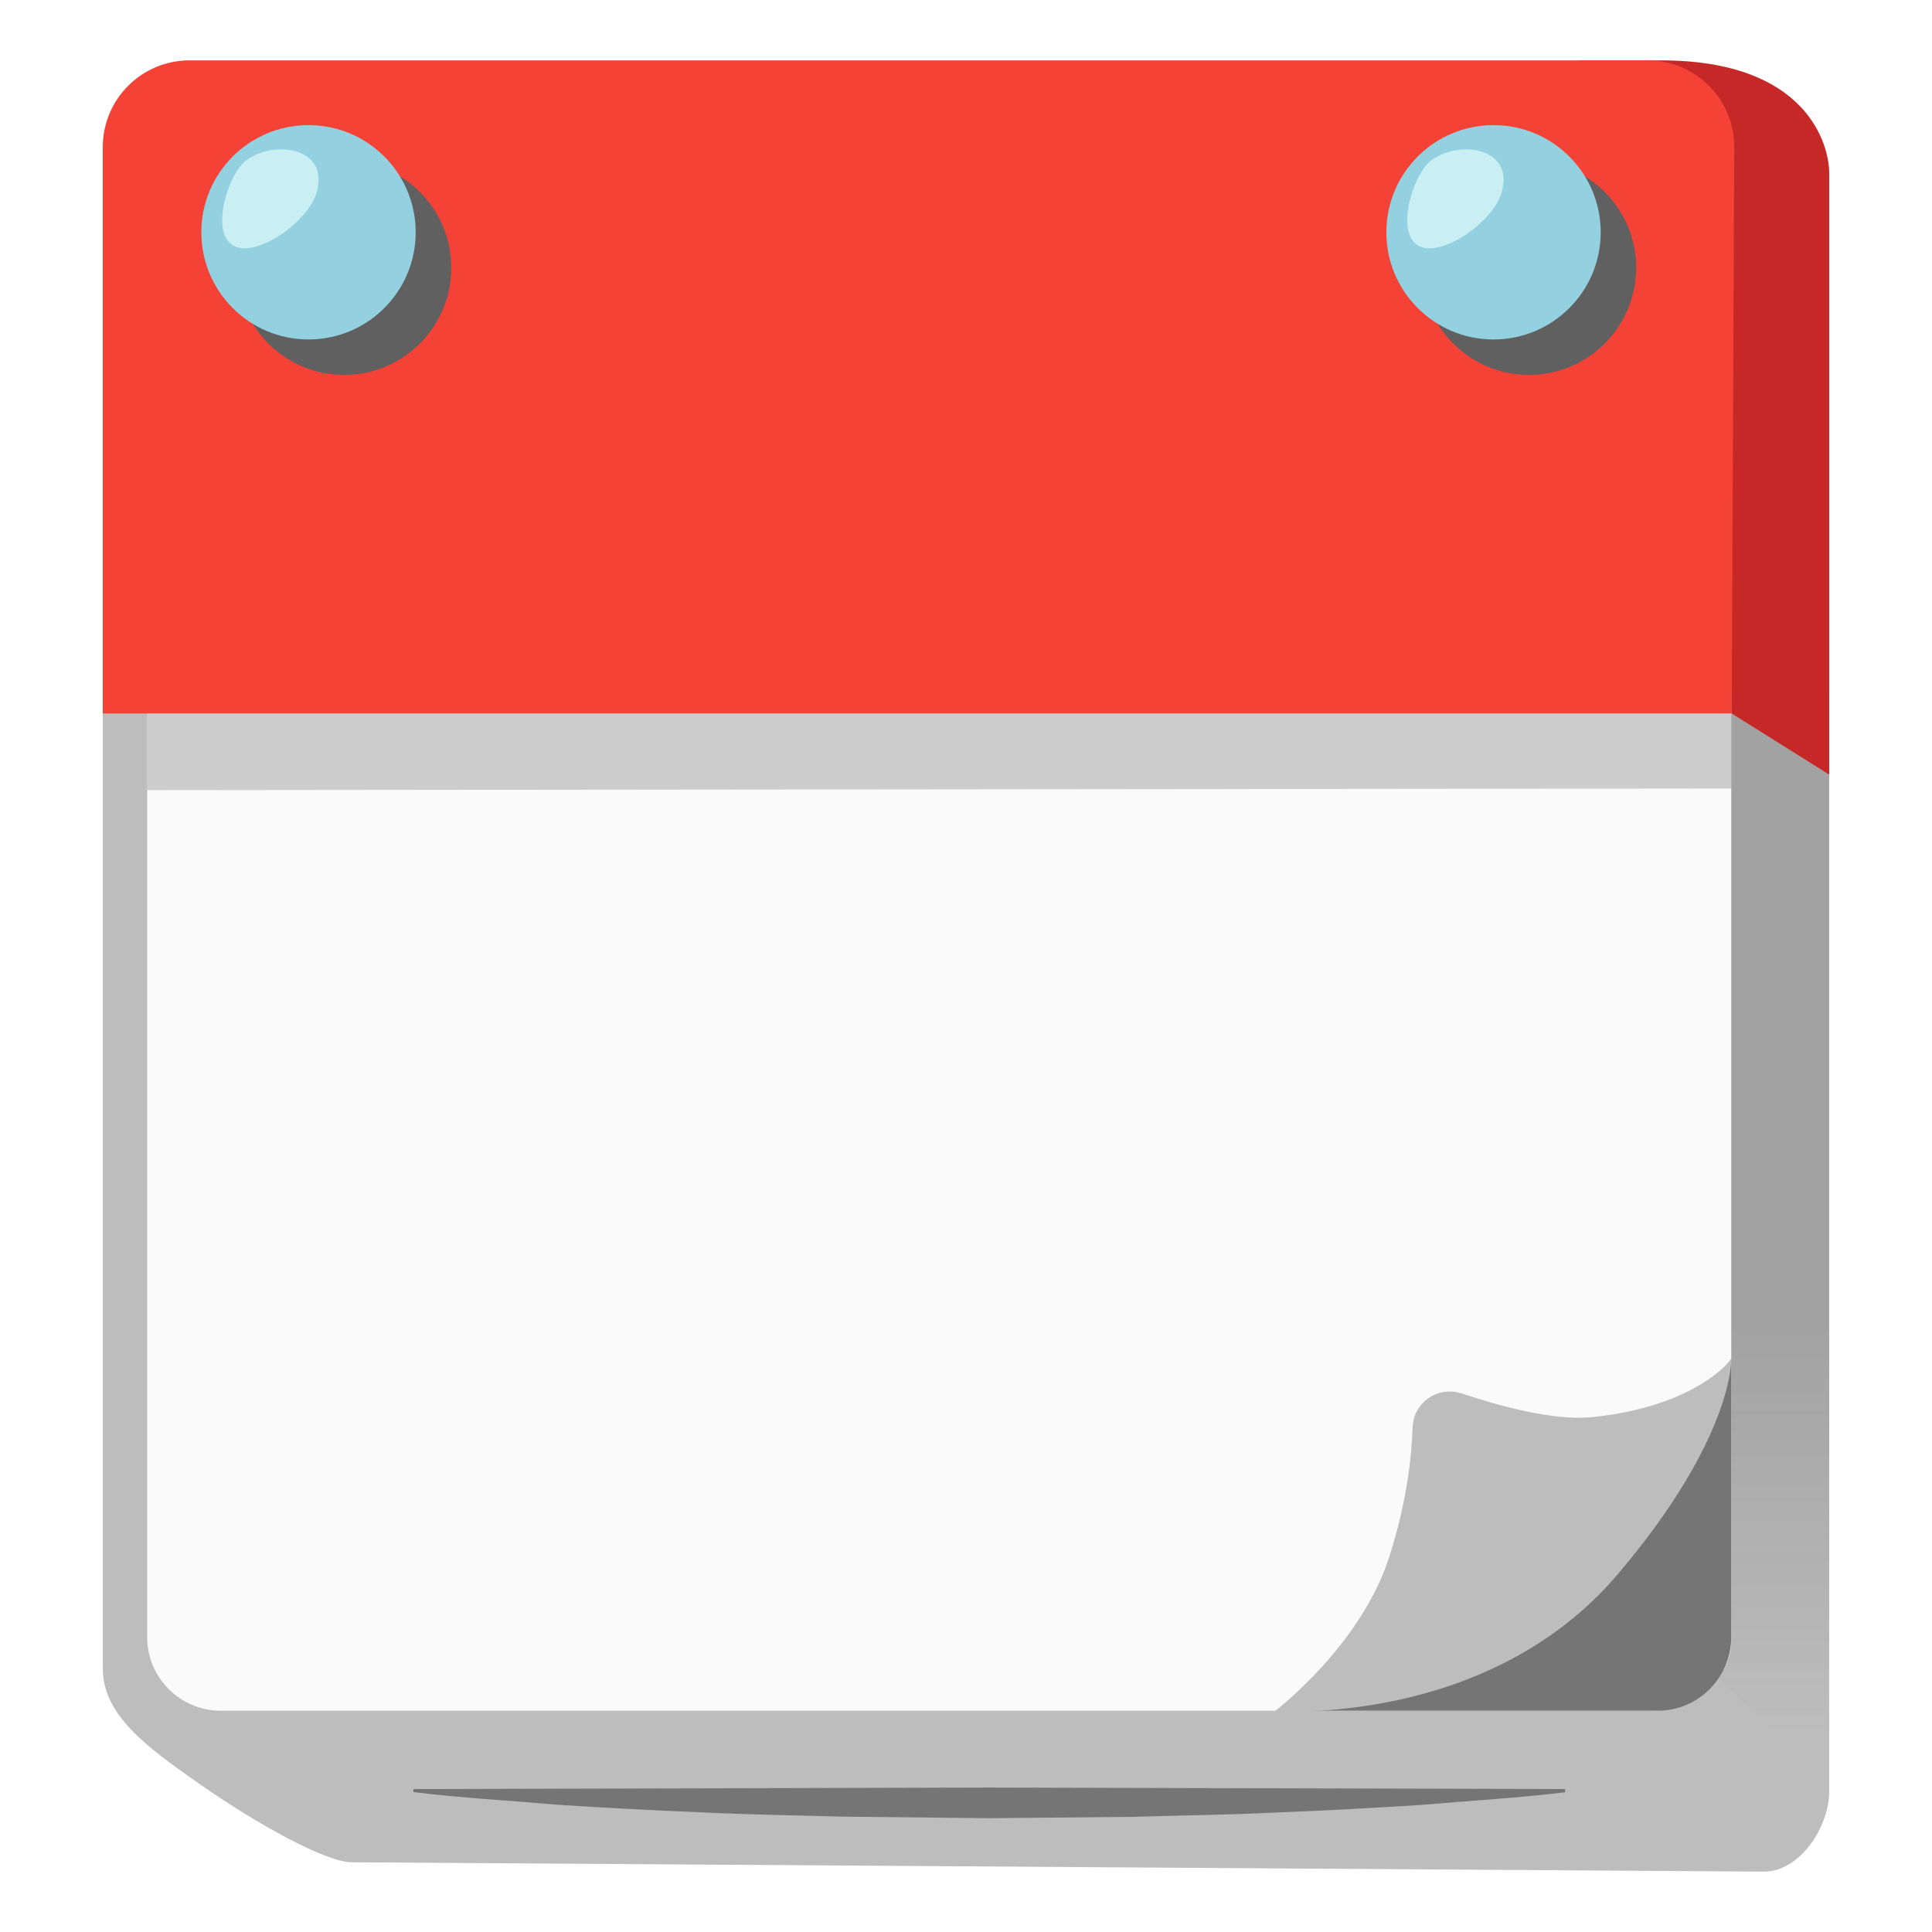
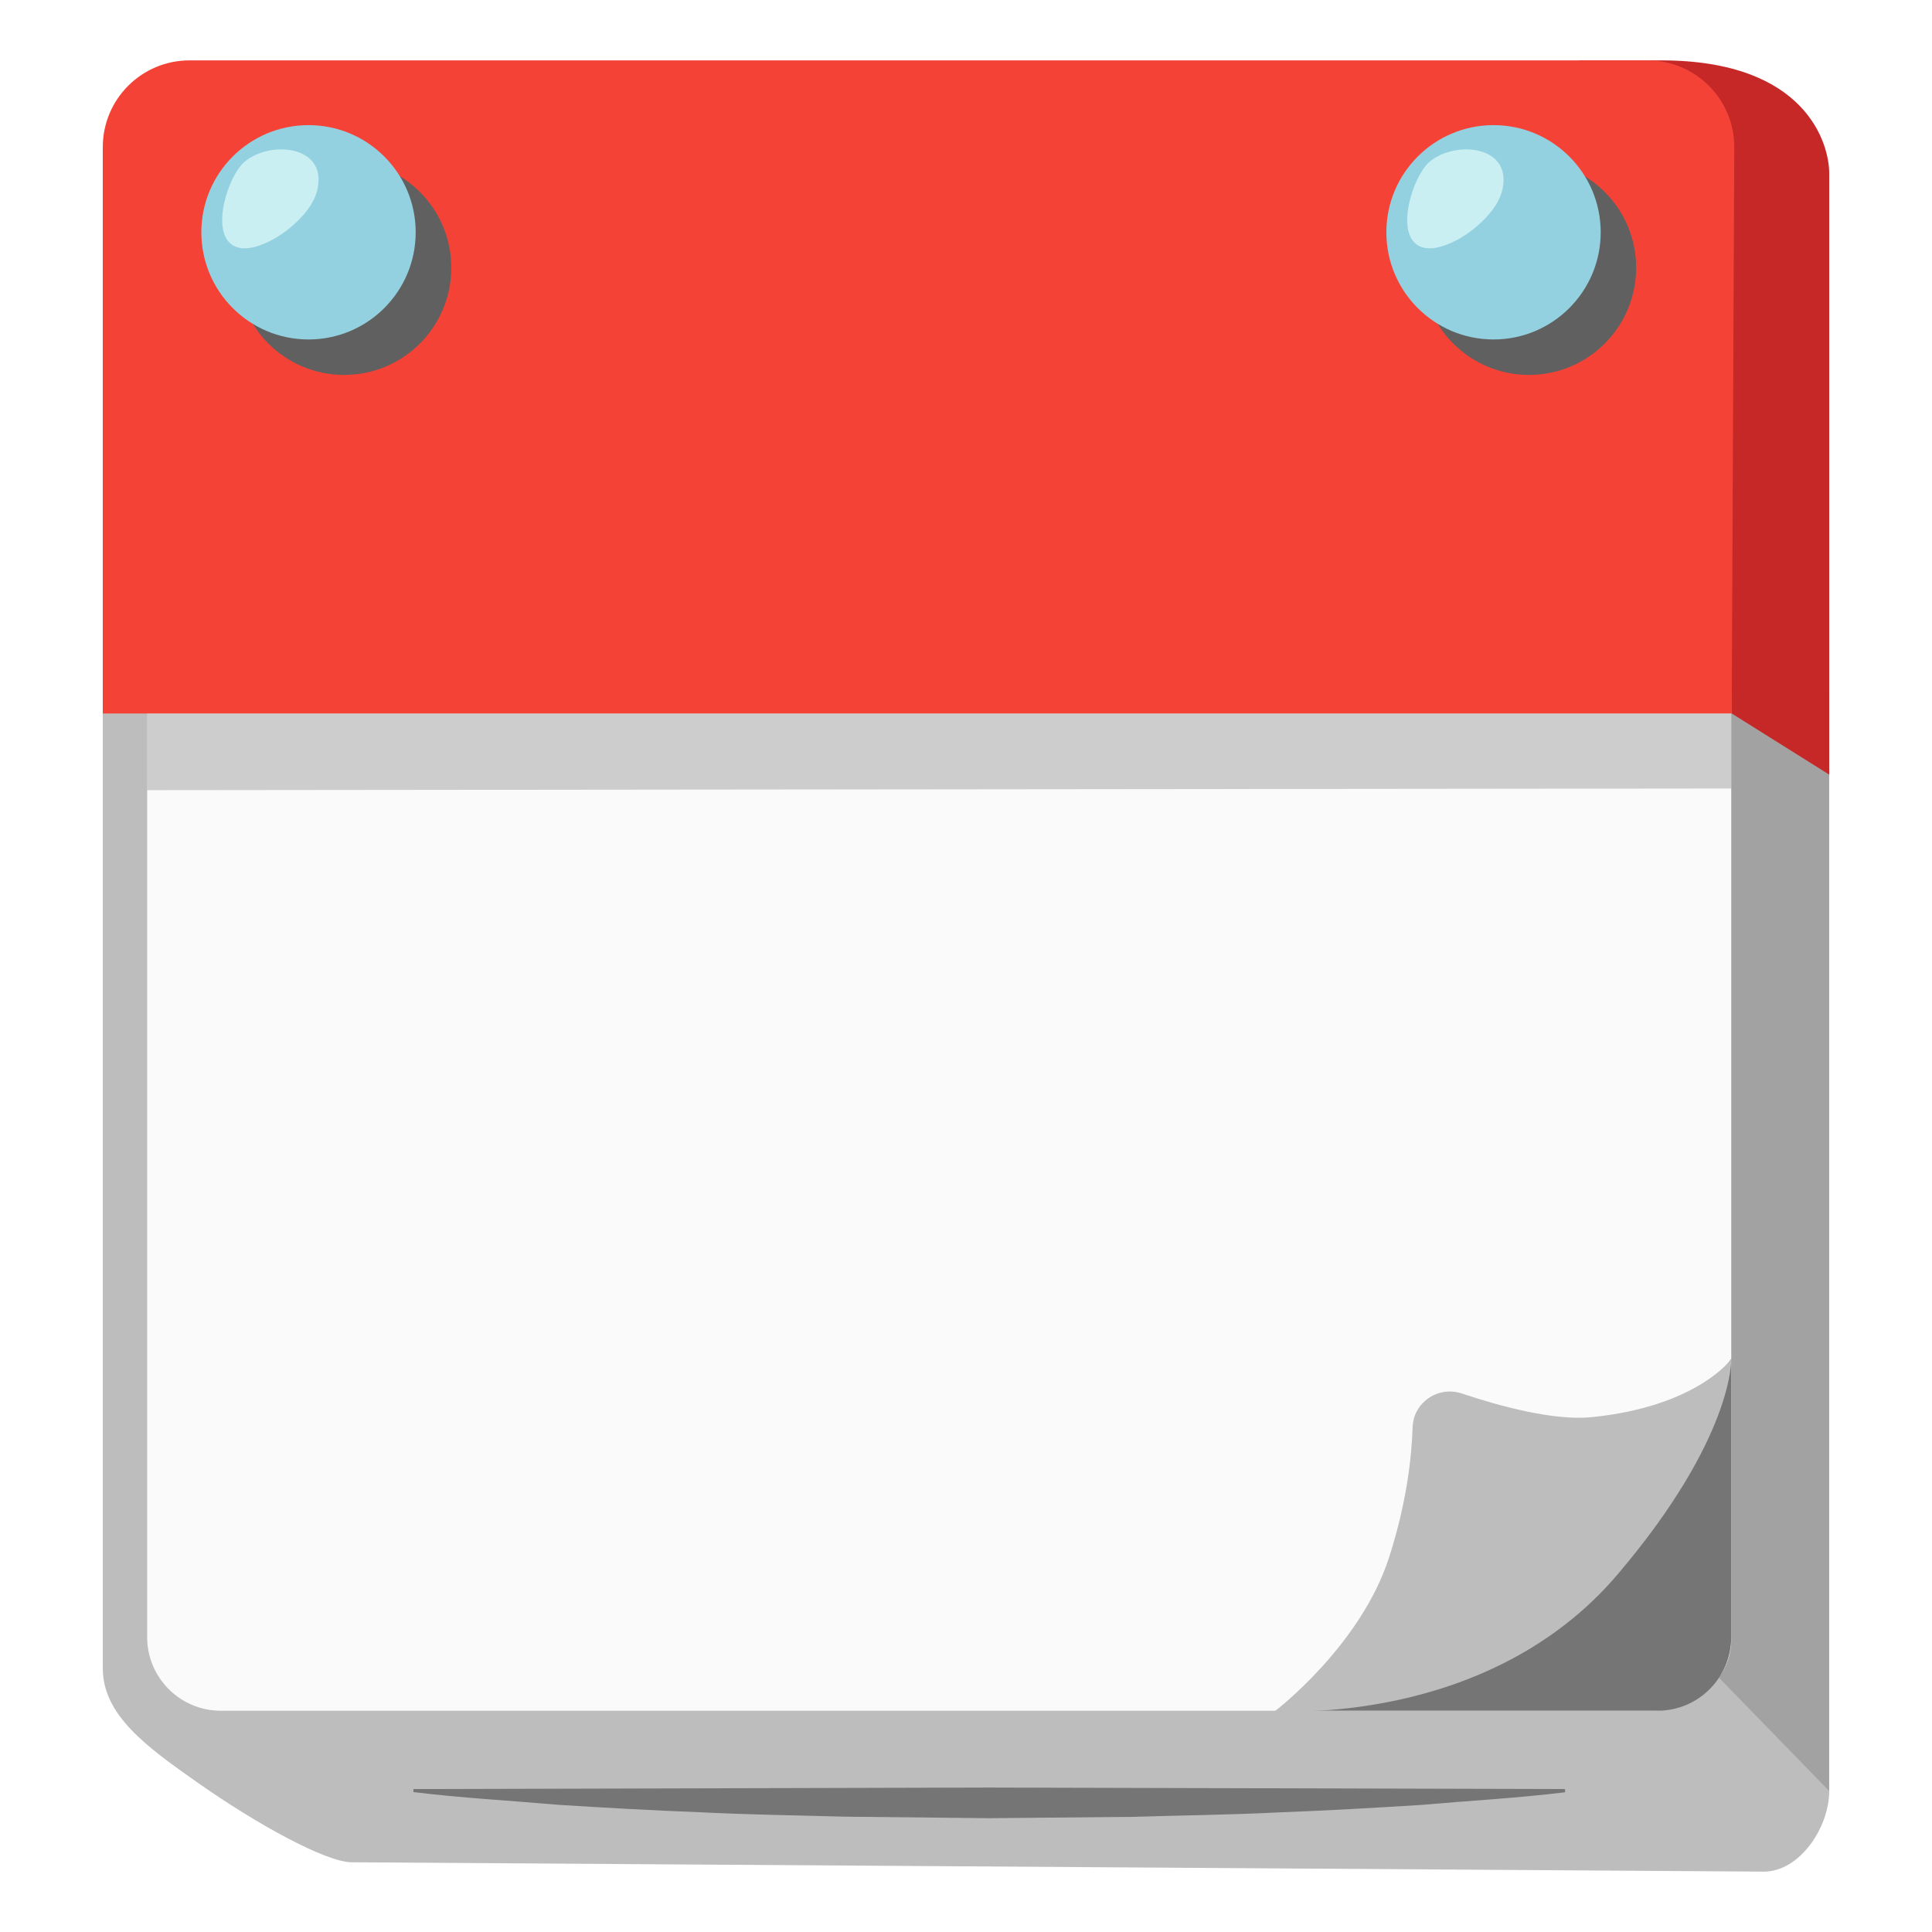
<svg xmlns="http://www.w3.org/2000/svg" version="1.1" id="tear_off_calendar" x="0px" y="0px" viewBox="0 0 128 128" style="enable-background:new 0 0 128 128;" xml:space="preserve">
  <defs id="defs16" />
  <g id="g16">
    <path style="fill:#BDBDBD;" d="M6.81,45.78v64.74c0,3.12,2.9,5.21,6.32,7.61c3.9,2.74,8.48,5.25,10.17,5.25l93.55,0.62   c2.4,0,4.34-2.94,4.34-5.34V45.78H6.81z" id="path1" />
    <linearGradient id="SVGID_1_" gradientUnits="userSpaceOnUse" x1="117.05" y1="74.704" x2="117.05" y2="114.633">
      <stop offset="0.337" style="stop-color:#616161" id="stop1" />
      <stop offset="1" style="stop-color:#616161;stop-opacity:0" id="stop2" />
    </linearGradient>
-     <polygon style="opacity:0.29;fill:url(#SVGID_1_);" points="121.19,118.66 112.91,110.15 112.91,43.92 121.19,43.73  " id="polygon2" />
+     <polygon style="opacity:0.29;fill:#616161;" points="121.19,118.66 112.91,110.15 112.91,43.92 121.19,43.73  " id="polygon2" />
    <path style="fill:#C62828;" d="M121.19,51.32l-6.46-4.05L104.62,4c0,0,0.6,0,5.44,0c9.65,0,11.13,5.57,11.13,7.47V51.32z" id="path2" />
    <path style="fill:#FAFAFA;" d="M9.75,45.78v62.68c0,2.7,2.19,4.88,4.88,4.88h94.85c2.7,0,5.22-2.01,5.22-4.71v-5.24V45.78H9.75z" id="path3" />
    <path style="fill:#F44336;" d="M114.73,47.27H6.81V9.75C6.81,6.57,9.38,4,12.56,4h96.59c3.19,0,5.77,2.59,5.75,5.78L114.73,47.27z" id="path4" />
    <polygon style="opacity:0.29;fill:#616161;" points="114.7,52.24 9.75,52.35 9.75,47.27 114.7,47.27  " id="polygon10" />
    <g id="g14">
      <g id="g11">
        <circle style="fill:#606060;" cx="22.8" cy="17.74" r="7.1" id="circle10" />
        <circle style="fill:#94D1E0;" cx="20.44" cy="15.39" r="7.1" id="circle11" />
        <path style="fill:#C9EFF2;" d="M21.05,12.45c-0.16,0.85-0.7,1.57-1.32,2.18c-0.74,0.72-1.61,1.32-2.59,1.65     c-0.58,0.2-1.25,0.28-1.76-0.06c-1.41-0.95-0.28-4.52,0.79-5.47C17.8,9.31,21.61,9.58,21.05,12.45z" id="path11" />
      </g>
      <g id="g13">
        <circle style="fill:#606060;" cx="101.3" cy="17.74" r="7.1" id="circle12" />
        <circle style="fill:#94D1E0;" cx="98.95" cy="15.39" r="7.1" id="circle13" />
        <path style="fill:#C9EFF2;" d="M99.56,12.45c-0.16,0.85-0.7,1.57-1.32,2.18c-0.74,0.72-1.61,1.32-2.59,1.65     c-0.58,0.2-1.25,0.28-1.76-0.06c-1.41-0.95-0.28-4.52,0.79-5.47C96.31,9.31,100.11,9.58,99.56,12.45z" id="path13" />
      </g>
    </g>
    <g id="g15">
      <path style="fill:#757575;" d="M103.71,118.74c-3.18,0.39-6.36,0.56-9.54,0.84c-3.18,0.2-6.36,0.38-9.54,0.5    c-3.18,0.16-6.36,0.19-9.54,0.29l-9.54,0.09l-9.54-0.1c-3.18-0.09-6.36-0.13-9.54-0.29c-3.18-0.12-6.36-0.3-9.54-0.5    c-3.18-0.28-6.36-0.45-9.54-0.84v-0.2l38.15-0.1l38.15,0.1V118.74z" id="path14" />
    </g>
    <path style="fill:#757575;" d="M84.5,113.34h25.32c2.7,0,4.88-2.19,4.88-4.88l0-18.43c0,0-5.5,7.64-13.83,13.92   S84.5,113.34,84.5,113.34z" id="path15" />
    <path style="fill:#BDBDBD;" d="M107.17,104.31c7.72-9.09,7.53-14.27,7.53-14.27s-2.23,3.14-9.24,3.85   c-2.47,0.25-6.01-0.7-8.62-1.57c-1.57-0.52-3.2,0.6-3.25,2.24c-0.07,2.11-0.42,5.07-1.55,8.59c-1.88,5.88-7.55,10.2-7.55,10.2   S98.54,114.46,107.17,104.31z" id="path16" />
  </g>
</svg>
